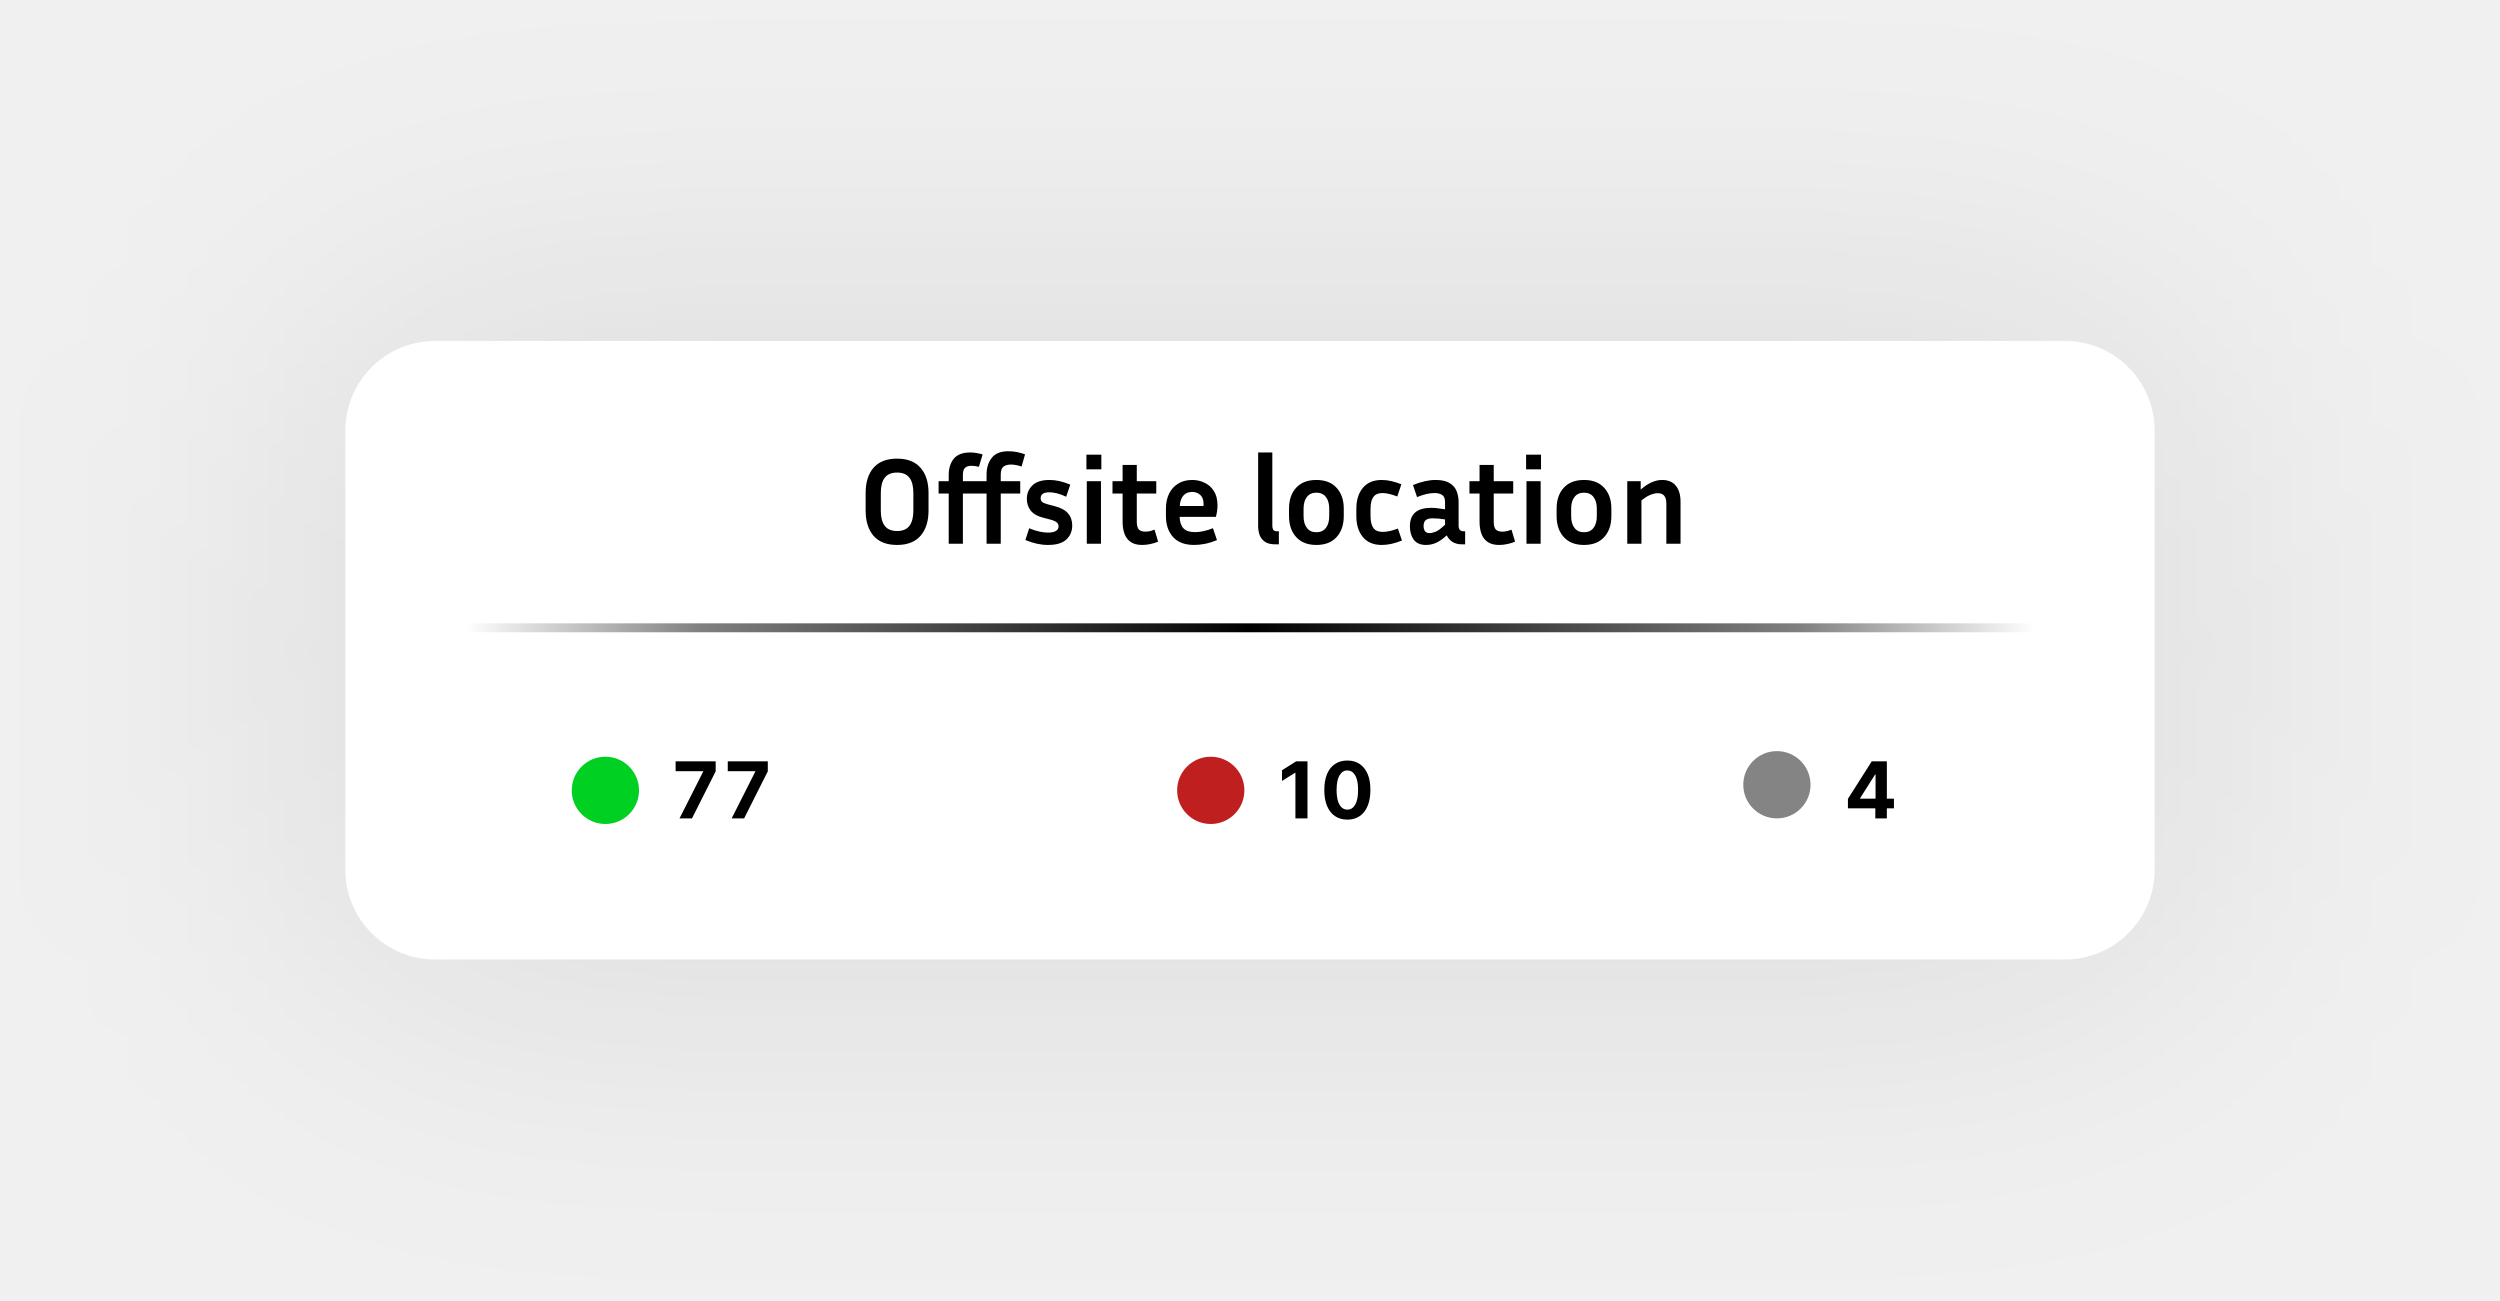
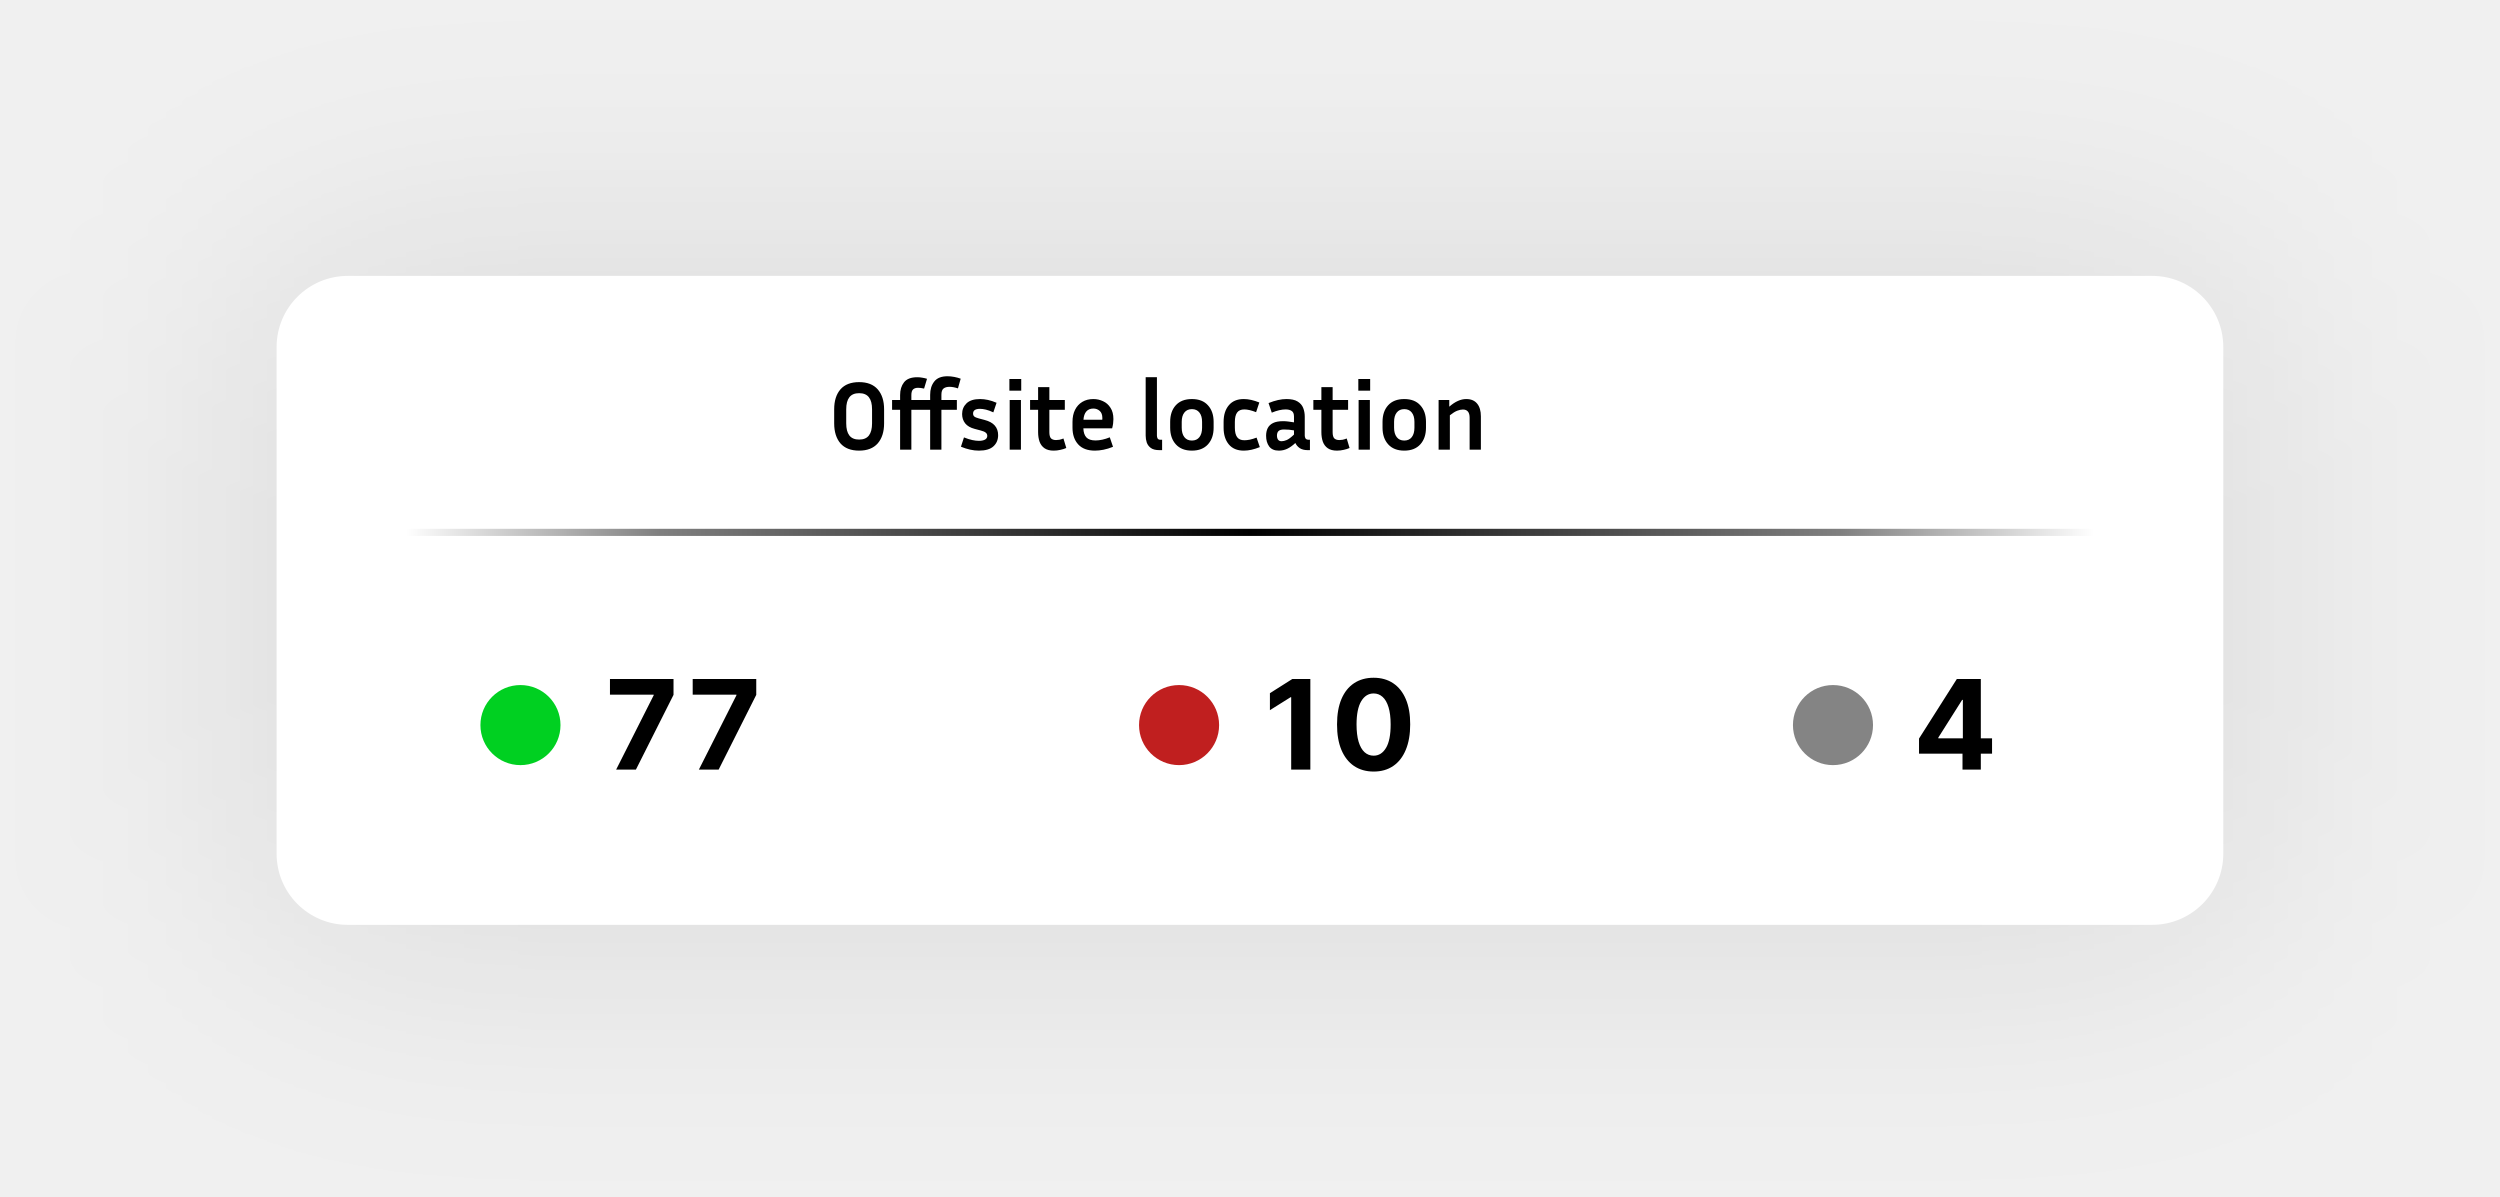
- <svg xmlns="http://www.w3.org/2000/svg" width="446" height="232" viewBox="0 0 446 232" fill="none">
-   <g filter="url(#filter0_f_551_5)">
-     <rect x="60" y="60" width="326" height="112" rx="16" fill="black" fill-opacity="0.1" />
+ <svg xmlns="http://www.w3.org/2000/svg" width="562" height="269" viewBox="0 0 562 269" fill="none">
+   <g filter="url(#filter0_f_592_94)">
+     <rect x="60" y="60.927" width="441.992" height="148.073" rx="16" fill="black" fill-opacity="0.1" />
  </g>
-   <rect x="61.613" y="60.827" width="322.772" height="110.345" rx="16" fill="white" />
-   <path d="M83 112H363" stroke="url(#paint0_linear_551_5)" stroke-width="1.6" stroke-linecap="round" />
-   <path d="M165.65 87.936V91.082C165.65 92.989 165.173 94.492 164.22 95.592C163.267 96.677 161.873 97.22 160.04 97.22C158.192 97.22 156.791 96.677 155.838 95.592C154.899 94.492 154.43 92.989 154.43 91.082V87.936C154.43 86.029 154.899 84.533 155.838 83.448C156.791 82.363 158.192 81.82 160.04 81.82C161.873 81.82 163.267 82.363 164.22 83.448C165.173 84.533 165.65 86.029 165.65 87.936ZM162.944 87.936C162.944 86.733 162.709 85.831 162.24 85.23C161.771 84.614 161.037 84.306 160.04 84.306C159.043 84.306 158.309 84.614 157.84 85.23C157.371 85.831 157.136 86.733 157.136 87.936V91.082C157.136 92.285 157.371 93.194 157.84 93.81C158.309 94.426 159.043 94.734 160.04 94.734C161.037 94.734 161.771 94.426 162.24 93.81C162.709 93.194 162.944 92.285 162.944 91.082V87.936ZM176.004 97V88.046H171.78V97H169.25V88.046H167.446V85.846H169.25V84.746C169.25 83.573 169.544 82.612 170.13 81.864C170.732 81.101 171.722 80.72 173.1 80.72C173.511 80.72 173.9 80.757 174.266 80.83C174.633 80.889 174.978 80.969 175.3 81.072L174.64 83.272C174.142 83.155 173.687 83.096 173.276 83.096C172.807 83.096 172.44 83.213 172.176 83.448C171.912 83.683 171.78 84.115 171.78 84.746V85.846H176.004V84.68C176.004 83.463 176.312 82.465 176.928 81.688C177.544 80.896 178.534 80.5 179.898 80.5C180.397 80.5 180.91 80.551 181.438 80.654C181.966 80.757 182.443 80.889 182.868 81.05L182.252 83.228C181.548 82.993 180.918 82.876 180.36 82.876C179.774 82.876 179.319 83.008 178.996 83.272C178.688 83.521 178.534 83.991 178.534 84.68V85.846H182.01V88.046H178.534V97H176.004ZM186.973 95.02C187.516 95.02 187.963 94.932 188.315 94.756C188.667 94.565 188.843 94.287 188.843 93.92C188.843 93.597 188.726 93.348 188.491 93.172C188.271 92.981 187.868 92.813 187.281 92.666L186.027 92.336C185.059 92.087 184.341 91.669 183.871 91.082C183.417 90.495 183.189 89.799 183.189 88.992C183.189 88.039 183.519 87.239 184.179 86.594C184.839 85.949 185.859 85.626 187.237 85.626C187.795 85.626 188.381 85.692 188.997 85.824C189.613 85.956 190.259 86.169 190.933 86.462L190.207 88.618C189.591 88.325 189.034 88.119 188.535 88.002C188.037 87.885 187.597 87.826 187.215 87.826C186.174 87.826 185.653 88.178 185.653 88.882C185.653 89.161 185.741 89.381 185.917 89.542C186.108 89.703 186.453 89.85 186.951 89.982L188.205 90.312C189.276 90.591 190.053 91.016 190.537 91.588C191.036 92.16 191.285 92.879 191.285 93.744C191.285 94.771 190.933 95.607 190.229 96.252C189.54 96.897 188.447 97.22 186.951 97.22C185.675 97.22 184.333 96.927 182.925 96.34L183.607 94.25C184.297 94.529 184.92 94.727 185.477 94.844C186.035 94.961 186.533 95.02 186.973 95.02ZM196.479 83.734H193.817V81.116H196.479V83.734ZM196.413 97H193.883V85.846H196.413V97ZM206.608 96.626C206.227 96.802 205.787 96.941 205.288 97.044C204.789 97.161 204.283 97.22 203.77 97.22C202.919 97.22 202.237 97.044 201.724 96.692C201.211 96.34 200.837 95.849 200.602 95.218C200.382 94.587 200.272 93.869 200.272 93.062V88.046H198.468V85.846H200.272V82.942H202.802V85.846H206.278V88.046H202.802V93.062C202.802 93.737 202.927 94.206 203.176 94.47C203.44 94.719 203.814 94.844 204.298 94.844C204.533 94.844 204.782 94.822 205.046 94.778C205.325 94.719 205.633 94.624 205.97 94.492L206.608 96.626ZM217.112 96.362C216.35 96.67 215.631 96.89 214.956 97.022C214.282 97.154 213.644 97.22 213.042 97.22C211.385 97.22 210.131 96.751 209.28 95.812C208.43 94.873 208.004 93.627 208.004 92.072V90.752C208.004 89.711 208.195 88.809 208.576 88.046C208.958 87.283 209.5 86.689 210.204 86.264C210.908 85.839 211.737 85.626 212.69 85.626C213.468 85.626 214.194 85.787 214.868 86.11C215.558 86.418 216.115 86.909 216.54 87.584C216.98 88.244 217.2 89.095 217.2 90.136C217.2 90.444 217.178 90.774 217.134 91.126C217.09 91.463 217.017 91.823 216.914 92.204H210.446C210.476 93.113 210.703 93.795 211.128 94.25C211.554 94.705 212.236 94.932 213.174 94.932C213.673 94.932 214.186 94.873 214.714 94.756C215.257 94.639 215.814 94.463 216.386 94.228L217.112 96.362ZM212.69 87.76C212.016 87.76 211.488 87.98 211.106 88.42C210.74 88.845 210.527 89.461 210.468 90.268H214.692C214.707 90.195 214.714 90.129 214.714 90.07C214.714 89.997 214.714 89.931 214.714 89.872C214.714 89.168 214.516 88.64 214.12 88.288C213.724 87.936 213.248 87.76 212.69 87.76ZM224.453 93.854V80.72H226.983V93.854C226.983 94.074 227.035 94.287 227.137 94.492C227.255 94.683 227.475 94.778 227.797 94.778H228.149V97.11H227.533C226.697 97.11 226.059 96.949 225.619 96.626C225.179 96.303 224.871 95.893 224.695 95.394C224.534 94.895 224.453 94.382 224.453 93.854ZM239.729 90.752V92.072C239.729 93.627 239.304 94.873 238.453 95.812C237.603 96.751 236.4 97.22 234.845 97.22C233.291 97.22 232.088 96.751 231.237 95.812C230.387 94.873 229.961 93.627 229.961 92.072V90.752C229.961 89.197 230.379 87.958 231.215 87.034C232.066 86.095 233.276 85.626 234.845 85.626C236.415 85.626 237.617 86.095 238.453 87.034C239.304 87.958 239.729 89.197 239.729 90.752ZM237.133 90.752C237.133 89.857 236.935 89.161 236.539 88.662C236.143 88.149 235.579 87.892 234.845 87.892C234.112 87.892 233.547 88.149 233.151 88.662C232.755 89.161 232.557 89.857 232.557 90.752V92.072C232.557 92.967 232.755 93.671 233.151 94.184C233.547 94.697 234.112 94.954 234.845 94.954C235.579 94.954 236.143 94.697 236.539 94.184C236.935 93.671 237.133 92.967 237.133 92.072V90.752ZM244.502 90.774V92.072C244.502 93.011 244.671 93.715 245.008 94.184C245.345 94.653 245.888 94.888 246.636 94.888C247.003 94.888 247.413 94.844 247.868 94.756C248.337 94.653 248.843 94.499 249.386 94.294L250.112 96.428C249.452 96.692 248.829 96.89 248.242 97.022C247.655 97.154 247.076 97.22 246.504 97.22C245.037 97.22 243.915 96.751 243.138 95.812C242.361 94.873 241.972 93.627 241.972 92.072V90.774C241.972 89.205 242.361 87.958 243.138 87.034C243.915 86.095 245.037 85.626 246.504 85.626C247.061 85.626 247.626 85.692 248.198 85.824C248.77 85.956 249.371 86.147 250.002 86.396L249.276 88.574C248.22 88.163 247.34 87.958 246.636 87.958C245.888 87.958 245.345 88.193 245.008 88.662C244.671 89.117 244.502 89.821 244.502 90.774ZM260.875 97.11C260.127 97.11 259.526 96.956 259.071 96.648C258.631 96.34 258.309 95.959 258.103 95.504C257.473 96.091 256.864 96.523 256.277 96.802C255.691 97.081 255.06 97.22 254.385 97.22C253.403 97.22 252.677 96.905 252.207 96.274C251.753 95.643 251.525 94.844 251.525 93.876C251.525 93.231 251.643 92.666 251.877 92.182C252.127 91.683 252.53 91.295 253.087 91.016C253.645 90.737 254.407 90.598 255.375 90.598C255.757 90.598 256.153 90.627 256.563 90.686C256.974 90.73 257.385 90.789 257.795 90.862V89.564C257.795 88.948 257.627 88.53 257.289 88.31C256.952 88.075 256.497 87.958 255.925 87.958C255.485 87.958 255.001 88.017 254.473 88.134C253.96 88.251 253.403 88.435 252.801 88.684L252.075 86.528C253.557 85.927 254.899 85.626 256.101 85.626C257.187 85.626 258.023 85.809 258.609 86.176C259.211 86.543 259.629 87.027 259.863 87.628C260.098 88.229 260.215 88.875 260.215 89.564V93.854C260.215 94.074 260.274 94.287 260.391 94.492C260.523 94.683 260.773 94.778 261.139 94.778H261.381V97.11H260.875ZM253.967 93.832C253.967 94.228 254.055 94.543 254.231 94.778C254.407 94.998 254.664 95.108 255.001 95.108C255.339 95.108 255.72 95.02 256.145 94.844C256.571 94.668 257.121 94.257 257.795 93.612V92.666C257.033 92.534 256.285 92.468 255.551 92.468C254.979 92.468 254.569 92.585 254.319 92.82C254.085 93.055 253.967 93.392 253.967 93.832ZM270.288 96.626C269.907 96.802 269.467 96.941 268.968 97.044C268.469 97.161 267.963 97.22 267.45 97.22C266.599 97.22 265.917 97.044 265.404 96.692C264.891 96.34 264.517 95.849 264.282 95.218C264.062 94.587 263.952 93.869 263.952 93.062V88.046H262.148V85.846H263.952V82.942H266.482V85.846H269.958V88.046H266.482V93.062C266.482 93.737 266.607 94.206 266.856 94.47C267.12 94.719 267.494 94.844 267.978 94.844C268.213 94.844 268.462 94.822 268.726 94.778C269.005 94.719 269.313 94.624 269.65 94.492L270.288 96.626ZM274.918 83.734H272.256V81.116H274.918V83.734ZM274.852 97H272.322V85.846H274.852V97ZM287.468 90.752V92.072C287.468 93.627 287.042 94.873 286.192 95.812C285.341 96.751 284.138 97.22 282.584 97.22C281.029 97.22 279.826 96.751 278.976 95.812C278.125 94.873 277.7 93.627 277.7 92.072V90.752C277.7 89.197 278.118 87.958 278.954 87.034C279.804 86.095 281.014 85.626 282.584 85.626C284.153 85.626 285.356 86.095 286.192 87.034C287.042 87.958 287.468 89.197 287.468 90.752ZM284.872 90.752C284.872 89.857 284.674 89.161 284.278 88.662C283.882 88.149 283.317 87.892 282.584 87.892C281.85 87.892 281.286 88.149 280.89 88.662C280.494 89.161 280.296 89.857 280.296 90.752V92.072C280.296 92.967 280.494 93.671 280.89 94.184C281.286 94.697 281.85 94.954 282.584 94.954C283.317 94.954 283.882 94.697 284.278 94.184C284.674 93.671 284.872 92.967 284.872 92.072V90.752ZM295.76 87.98C295.394 87.98 294.976 88.068 294.506 88.244C294.037 88.42 293.48 88.765 292.834 89.278V97H290.304V85.846H292.702V87.342C293.392 86.741 294.044 86.308 294.66 86.044C295.276 85.765 295.9 85.626 296.53 85.626C297.601 85.626 298.415 85.971 298.972 86.66C299.53 87.335 299.808 88.288 299.808 89.52V97H297.278V89.828C297.278 88.596 296.772 87.98 295.76 87.98Z" fill="black" />
-   <path d="M121.228 146L125.449 137.648V137.578H120.532V135.818H127.676V137.603L123.45 146H121.228ZM130.528 146L134.748 137.648V137.578H129.832V135.818H136.976V137.603L132.75 146H130.528Z" fill="black" />
-   <circle cx="108" cy="141" r="6" fill="#00D021" />
-   <circle cx="317" cy="140" r="6" fill="#848484" />
-   <path d="M329.671 144.21V142.515L333.922 135.818H335.384V138.165H334.518L331.839 142.406V142.485H337.879V144.21H329.671ZM334.558 146V143.693L334.598 142.942V135.818H336.616V146H334.558Z" fill="black" />
-   <circle cx="216" cy="141" r="6" fill="#C01F1F" />
-   <path d="M233.255 135.818V146H231.102V137.862H231.043L228.711 139.323V137.414L231.232 135.818H233.255ZM240.367 146.224C239.512 146.22 238.776 146.01 238.16 145.592C237.547 145.175 237.074 144.57 236.743 143.778C236.415 142.986 236.252 142.033 236.256 140.919C236.256 139.809 236.42 138.862 236.748 138.08C237.079 137.298 237.552 136.703 238.165 136.295C238.781 135.884 239.515 135.679 240.367 135.679C241.219 135.679 241.951 135.884 242.565 136.295C243.181 136.706 243.655 137.303 243.986 138.085C244.318 138.864 244.482 139.809 244.479 140.919C244.479 142.036 244.313 142.991 243.981 143.783C243.653 144.575 243.183 145.18 242.569 145.597C241.956 146.015 241.222 146.224 240.367 146.224ZM240.367 144.439C240.95 144.439 241.416 144.146 241.764 143.559C242.112 142.972 242.284 142.092 242.281 140.919C242.281 140.147 242.202 139.504 242.043 138.99C241.887 138.476 241.665 138.09 241.376 137.832C241.091 137.573 240.755 137.444 240.367 137.444C239.787 137.444 239.323 137.734 238.975 138.314C238.627 138.894 238.451 139.762 238.448 140.919C238.448 141.701 238.526 142.354 238.682 142.878C238.841 143.398 239.065 143.789 239.353 144.051C239.641 144.31 239.979 144.439 240.367 144.439Z" fill="black" />
+   <rect x="62.18" y="62.021" width="437.616" height="145.885" rx="16" fill="white" />
+   <path d="M91.18 119.675H470.805" stroke="url(#paint0_linear_592_94)" stroke-width="1.6" stroke-linecap="round" />
+   <path d="M198.744 92.017V95.163C198.744 97.069 198.267 98.573 197.314 99.673C196.36 100.758 194.967 101.301 193.134 101.301C191.286 101.301 189.885 100.758 188.932 99.673C187.993 98.573 187.524 97.069 187.524 95.163V92.017C187.524 90.11 187.993 88.614 188.932 87.529C189.885 86.443 191.286 85.901 193.134 85.901C194.967 85.901 196.36 86.443 197.314 87.529C198.267 88.614 198.744 90.11 198.744 92.017ZM196.038 92.017C196.038 90.814 195.803 89.912 195.334 89.311C194.864 88.695 194.131 88.387 193.134 88.387C192.136 88.387 191.403 88.695 190.934 89.311C190.464 89.912 190.23 90.814 190.23 92.017V95.163C190.23 96.365 190.464 97.275 190.934 97.891C191.403 98.507 192.136 98.815 193.134 98.815C194.131 98.815 194.864 98.507 195.334 97.891C195.803 97.275 196.038 96.365 196.038 95.163V92.017ZM209.098 101.081V92.127H204.874V101.081H202.344V92.127H200.54V89.927H202.344V88.827C202.344 87.653 202.637 86.693 203.224 85.945C203.825 85.182 204.815 84.801 206.194 84.801C206.605 84.801 206.993 84.837 207.36 84.911C207.727 84.969 208.071 85.05 208.394 85.153L207.734 87.353C207.235 87.235 206.781 87.177 206.37 87.177C205.901 87.177 205.534 87.294 205.27 87.529C205.006 87.763 204.874 88.196 204.874 88.827V89.927H209.098V88.761C209.098 87.543 209.406 86.546 210.022 85.769C210.638 84.977 211.628 84.581 212.992 84.581C213.491 84.581 214.004 84.632 214.532 84.735C215.06 84.837 215.537 84.969 215.962 85.131L215.346 87.309C214.642 87.074 214.011 86.957 213.454 86.957C212.867 86.957 212.413 87.089 212.09 87.353C211.782 87.602 211.628 88.071 211.628 88.761V89.927H215.104V92.127H211.628V101.081H209.098ZM220.067 99.101C220.61 99.101 221.057 99.013 221.409 98.837C221.761 98.646 221.937 98.367 221.937 98.001C221.937 97.678 221.82 97.429 221.585 97.253C221.365 97.062 220.962 96.893 220.375 96.747L219.121 96.417C218.153 96.167 217.434 95.749 216.965 95.163C216.51 94.576 216.283 93.879 216.283 93.073C216.283 92.119 216.613 91.32 217.273 90.675C217.933 90.029 218.952 89.707 220.331 89.707C220.888 89.707 221.475 89.773 222.091 89.905C222.707 90.037 223.352 90.249 224.027 90.543L223.301 92.699C222.685 92.405 222.128 92.2 221.629 92.083C221.13 91.965 220.69 91.907 220.309 91.907C219.268 91.907 218.747 92.259 218.747 92.963C218.747 93.241 218.835 93.461 219.011 93.623C219.202 93.784 219.546 93.931 220.045 94.063L221.299 94.393C222.37 94.671 223.147 95.097 223.631 95.669C224.13 96.241 224.379 96.959 224.379 97.825C224.379 98.851 224.027 99.687 223.323 100.333C222.634 100.978 221.541 101.301 220.045 101.301C218.769 101.301 217.427 101.007 216.019 100.421L216.701 98.331C217.39 98.609 218.014 98.807 218.571 98.925C219.128 99.042 219.627 99.101 220.067 99.101ZM229.572 87.815H226.91V85.197H229.572V87.815ZM229.506 101.081H226.976V89.927H229.506V101.081ZM239.702 100.707C239.321 100.883 238.881 101.022 238.382 101.125C237.883 101.242 237.377 101.301 236.864 101.301C236.013 101.301 235.331 101.125 234.818 100.773C234.305 100.421 233.931 99.929 233.696 99.299C233.476 98.668 233.366 97.949 233.366 97.143V92.127H231.562V89.927H233.366V87.023H235.896V89.927H239.372V92.127H235.896V97.143C235.896 97.817 236.021 98.287 236.27 98.551C236.534 98.8 236.908 98.925 237.392 98.925C237.627 98.925 237.876 98.903 238.14 98.859C238.419 98.8 238.727 98.705 239.064 98.573L239.702 100.707ZM250.206 100.443C249.443 100.751 248.725 100.971 248.05 101.103C247.375 101.235 246.737 101.301 246.136 101.301C244.479 101.301 243.225 100.831 242.374 99.893C241.523 98.954 241.098 97.707 241.098 96.153V94.833C241.098 93.791 241.289 92.889 241.67 92.127C242.051 91.364 242.594 90.77 243.298 90.345C244.002 89.919 244.831 89.707 245.784 89.707C246.561 89.707 247.287 89.868 247.962 90.191C248.651 90.499 249.209 90.99 249.634 91.665C250.074 92.325 250.294 93.175 250.294 94.217C250.294 94.525 250.272 94.855 250.228 95.207C250.184 95.544 250.111 95.903 250.008 96.285H243.54C243.569 97.194 243.797 97.876 244.222 98.331C244.647 98.785 245.329 99.013 246.268 99.013C246.767 99.013 247.28 98.954 247.808 98.837C248.351 98.719 248.908 98.543 249.48 98.309L250.206 100.443ZM245.784 91.841C245.109 91.841 244.581 92.061 244.2 92.501C243.833 92.926 243.621 93.542 243.562 94.349H247.786C247.801 94.275 247.808 94.209 247.808 94.151C247.808 94.077 247.808 94.011 247.808 93.953C247.808 93.249 247.61 92.721 247.214 92.369C246.818 92.017 246.341 91.841 245.784 91.841ZM257.547 97.935V84.801H260.077V97.935C260.077 98.155 260.128 98.367 260.231 98.573C260.348 98.763 260.568 98.859 260.891 98.859H261.243V101.191H260.627C259.791 101.191 259.153 101.029 258.713 100.707C258.273 100.384 257.965 99.973 257.789 99.475C257.628 98.976 257.547 98.463 257.547 97.935ZM272.823 94.833V96.153C272.823 97.707 272.398 98.954 271.547 99.893C270.696 100.831 269.494 101.301 267.939 101.301C266.384 101.301 265.182 100.831 264.331 99.893C263.48 98.954 263.055 97.707 263.055 96.153V94.833C263.055 93.278 263.473 92.039 264.309 91.115C265.16 90.176 266.37 89.707 267.939 89.707C269.508 89.707 270.711 90.176 271.547 91.115C272.398 92.039 272.823 93.278 272.823 94.833ZM270.227 94.833C270.227 93.938 270.029 93.241 269.633 92.743C269.237 92.229 268.672 91.973 267.939 91.973C267.206 91.973 266.641 92.229 266.245 92.743C265.849 93.241 265.651 93.938 265.651 94.833V96.153C265.651 97.047 265.849 97.751 266.245 98.265C266.641 98.778 267.206 99.035 267.939 99.035C268.672 99.035 269.237 98.778 269.633 98.265C270.029 97.751 270.227 97.047 270.227 96.153V94.833ZM277.596 94.855V96.153C277.596 97.091 277.765 97.795 278.102 98.265C278.439 98.734 278.982 98.969 279.73 98.969C280.097 98.969 280.507 98.925 280.962 98.837C281.431 98.734 281.937 98.58 282.48 98.375L283.206 100.509C282.546 100.773 281.923 100.971 281.336 101.103C280.749 101.235 280.17 101.301 279.598 101.301C278.131 101.301 277.009 100.831 276.232 99.893C275.455 98.954 275.066 97.707 275.066 96.153V94.855C275.066 93.285 275.455 92.039 276.232 91.115C277.009 90.176 278.131 89.707 279.598 89.707C280.155 89.707 280.72 89.773 281.292 89.905C281.864 90.037 282.465 90.227 283.096 90.477L282.37 92.655C281.314 92.244 280.434 92.039 279.73 92.039C278.982 92.039 278.439 92.273 278.102 92.743C277.765 93.197 277.596 93.901 277.596 94.855ZM293.969 101.191C293.221 101.191 292.62 101.037 292.165 100.729C291.725 100.421 291.403 100.039 291.197 99.585C290.567 100.171 289.958 100.604 289.371 100.883C288.785 101.161 288.154 101.301 287.479 101.301C286.497 101.301 285.771 100.985 285.301 100.355C284.847 99.724 284.619 98.925 284.619 97.957C284.619 97.311 284.737 96.747 284.971 96.263C285.221 95.764 285.624 95.375 286.181 95.097C286.739 94.818 287.501 94.679 288.469 94.679C288.851 94.679 289.247 94.708 289.657 94.767C290.068 94.811 290.479 94.869 290.889 94.943V93.645C290.889 93.029 290.721 92.611 290.383 92.391C290.046 92.156 289.591 92.039 289.019 92.039C288.579 92.039 288.095 92.097 287.567 92.215C287.054 92.332 286.497 92.515 285.895 92.765L285.169 90.609C286.651 90.007 287.993 89.707 289.195 89.707C290.281 89.707 291.117 89.89 291.703 90.257C292.305 90.623 292.723 91.107 292.957 91.709C293.192 92.31 293.309 92.955 293.309 93.645V97.935C293.309 98.155 293.368 98.367 293.485 98.573C293.617 98.763 293.867 98.859 294.233 98.859H294.475V101.191H293.969ZM287.061 97.913C287.061 98.309 287.149 98.624 287.325 98.859C287.501 99.079 287.758 99.189 288.095 99.189C288.433 99.189 288.814 99.101 289.239 98.925C289.665 98.749 290.215 98.338 290.889 97.693V96.747C290.127 96.615 289.379 96.549 288.645 96.549C288.073 96.549 287.663 96.666 287.413 96.901C287.179 97.135 287.061 97.473 287.061 97.913ZM303.382 100.707C303 100.883 302.56 101.022 302.062 101.125C301.563 101.242 301.057 101.301 300.544 101.301C299.693 101.301 299.011 101.125 298.498 100.773C297.984 100.421 297.61 99.929 297.376 99.299C297.156 98.668 297.046 97.949 297.046 97.143V92.127H295.242V89.927H297.046V87.023H299.576V89.927H303.052V92.127H299.576V97.143C299.576 97.817 299.7 98.287 299.95 98.551C300.214 98.8 300.588 98.925 301.072 98.925C301.306 98.925 301.556 98.903 301.82 98.859C302.098 98.8 302.406 98.705 302.744 98.573L303.382 100.707ZM308.012 87.815H305.35V85.197H308.012V87.815ZM307.946 101.081H305.416V89.927H307.946V101.081ZM320.561 94.833V96.153C320.561 97.707 320.136 98.954 319.285 99.893C318.435 100.831 317.232 101.301 315.677 101.301C314.123 101.301 312.92 100.831 312.069 99.893C311.219 98.954 310.793 97.707 310.793 96.153V94.833C310.793 93.278 311.211 92.039 312.047 91.115C312.898 90.176 314.108 89.707 315.677 89.707C317.247 89.707 318.449 90.176 319.285 91.115C320.136 92.039 320.561 93.278 320.561 94.833ZM317.965 94.833C317.965 93.938 317.767 93.241 317.371 92.743C316.975 92.229 316.411 91.973 315.677 91.973C314.944 91.973 314.379 92.229 313.983 92.743C313.587 93.241 313.389 93.938 313.389 94.833V96.153C313.389 97.047 313.587 97.751 313.983 98.265C314.379 98.778 314.944 99.035 315.677 99.035C316.411 99.035 316.975 98.778 317.371 98.265C317.767 97.751 317.965 97.047 317.965 96.153V94.833ZM328.854 92.061C328.487 92.061 328.069 92.149 327.6 92.325C327.131 92.501 326.573 92.845 325.928 93.359V101.081H323.398V89.927H325.796V91.423C326.485 90.821 327.138 90.389 327.754 90.125C328.37 89.846 328.993 89.707 329.624 89.707C330.695 89.707 331.509 90.051 332.066 90.741C332.623 91.415 332.902 92.369 332.902 93.601V101.081H330.372V93.909C330.372 92.677 329.866 92.061 328.854 92.061Z" fill="black" />
+   <circle cx="412.055" cy="163" r="9" fill="#848484" />
+   <path d="M431.397 169.42V166.03L439.898 152.636H442.822V157.33H441.092L435.732 165.811V165.97H447.813V169.42H431.397ZM441.171 173V168.386L441.251 166.885V152.636H445.288V173H441.171Z" fill="black" />
+   <circle cx="265.055" cy="163" r="9" fill="#C01F1F" />
+   <path d="M294.565 152.636V173H290.259V156.723H290.14L285.477 159.646V155.828L290.518 152.636H294.565ZM308.789 173.447C307.079 173.441 305.607 173.02 304.374 172.185C303.148 171.349 302.203 170.14 301.54 168.555C300.884 166.971 300.559 165.065 300.566 162.838C300.566 160.617 300.894 158.725 301.55 157.161C302.213 155.596 303.158 154.406 304.384 153.591C305.617 152.769 307.085 152.358 308.789 152.358C310.492 152.358 311.957 152.769 313.184 153.591C314.417 154.413 315.365 155.606 316.027 157.17C316.69 158.728 317.018 160.617 317.012 162.838C317.012 165.072 316.68 166.981 316.018 168.565C315.361 170.15 314.42 171.359 313.194 172.195C311.967 173.03 310.499 173.447 308.789 173.447ZM308.789 169.878C309.956 169.878 310.887 169.291 311.583 168.118C312.279 166.945 312.624 165.185 312.617 162.838C312.617 161.294 312.458 160.008 312.14 158.98C311.828 157.953 311.384 157.18 310.807 156.663C310.237 156.146 309.564 155.888 308.789 155.888C307.629 155.888 306.701 156.468 306.005 157.628C305.309 158.788 304.957 160.525 304.951 162.838C304.951 164.402 305.107 165.708 305.418 166.756C305.736 167.796 306.184 168.579 306.76 169.102C307.337 169.619 308.013 169.878 308.789 169.878Z" fill="black" />
+   <circle cx="117" cy="163" r="9" fill="#00D021" />
+   <path d="M138.511 173L146.952 156.295V156.156H137.119V152.636H151.407V156.206L142.955 173H138.511ZM157.11 173L165.552 156.295V156.156H155.718V152.636H170.006V156.206L161.554 173H157.11Z" fill="black" />
  <defs>
-     <filter id="filter0_f_551_5" x="0" y="0" width="446" height="232" filterUnits="userSpaceOnUse" color-interpolation-filters="sRGB">
+     <filter id="filter0_f_592_94" x="0" y="0.927" width="561.992" height="268.073" filterUnits="userSpaceOnUse" color-interpolation-filters="sRGB">
      <feFlood flood-opacity="0" result="BackgroundImageFix" />
      <feBlend mode="normal" in="SourceGraphic" in2="BackgroundImageFix" result="shape" />
-       <feGaussianBlur stdDeviation="30" result="effect1_foregroundBlur_551_5" />
+       <feGaussianBlur stdDeviation="30" result="effect1_foregroundBlur_592_94" />
    </filter>
-     <linearGradient id="paint0_linear_551_5" x1="83" y1="112.5" x2="363" y2="112.5" gradientUnits="userSpaceOnUse">
+     <linearGradient id="paint0_linear_592_94" x1="91.18" y1="120.175" x2="470.805" y2="120.175" gradientUnits="userSpaceOnUse">
      <stop stop-opacity="0" />
      <stop offset="0.15" stop-opacity="0.5" />
      <stop offset="0.5" />
      <stop offset="0.85" stop-opacity="0.5" />
      <stop offset="1" stop-opacity="0" />
    </linearGradient>
  </defs>
</svg>
